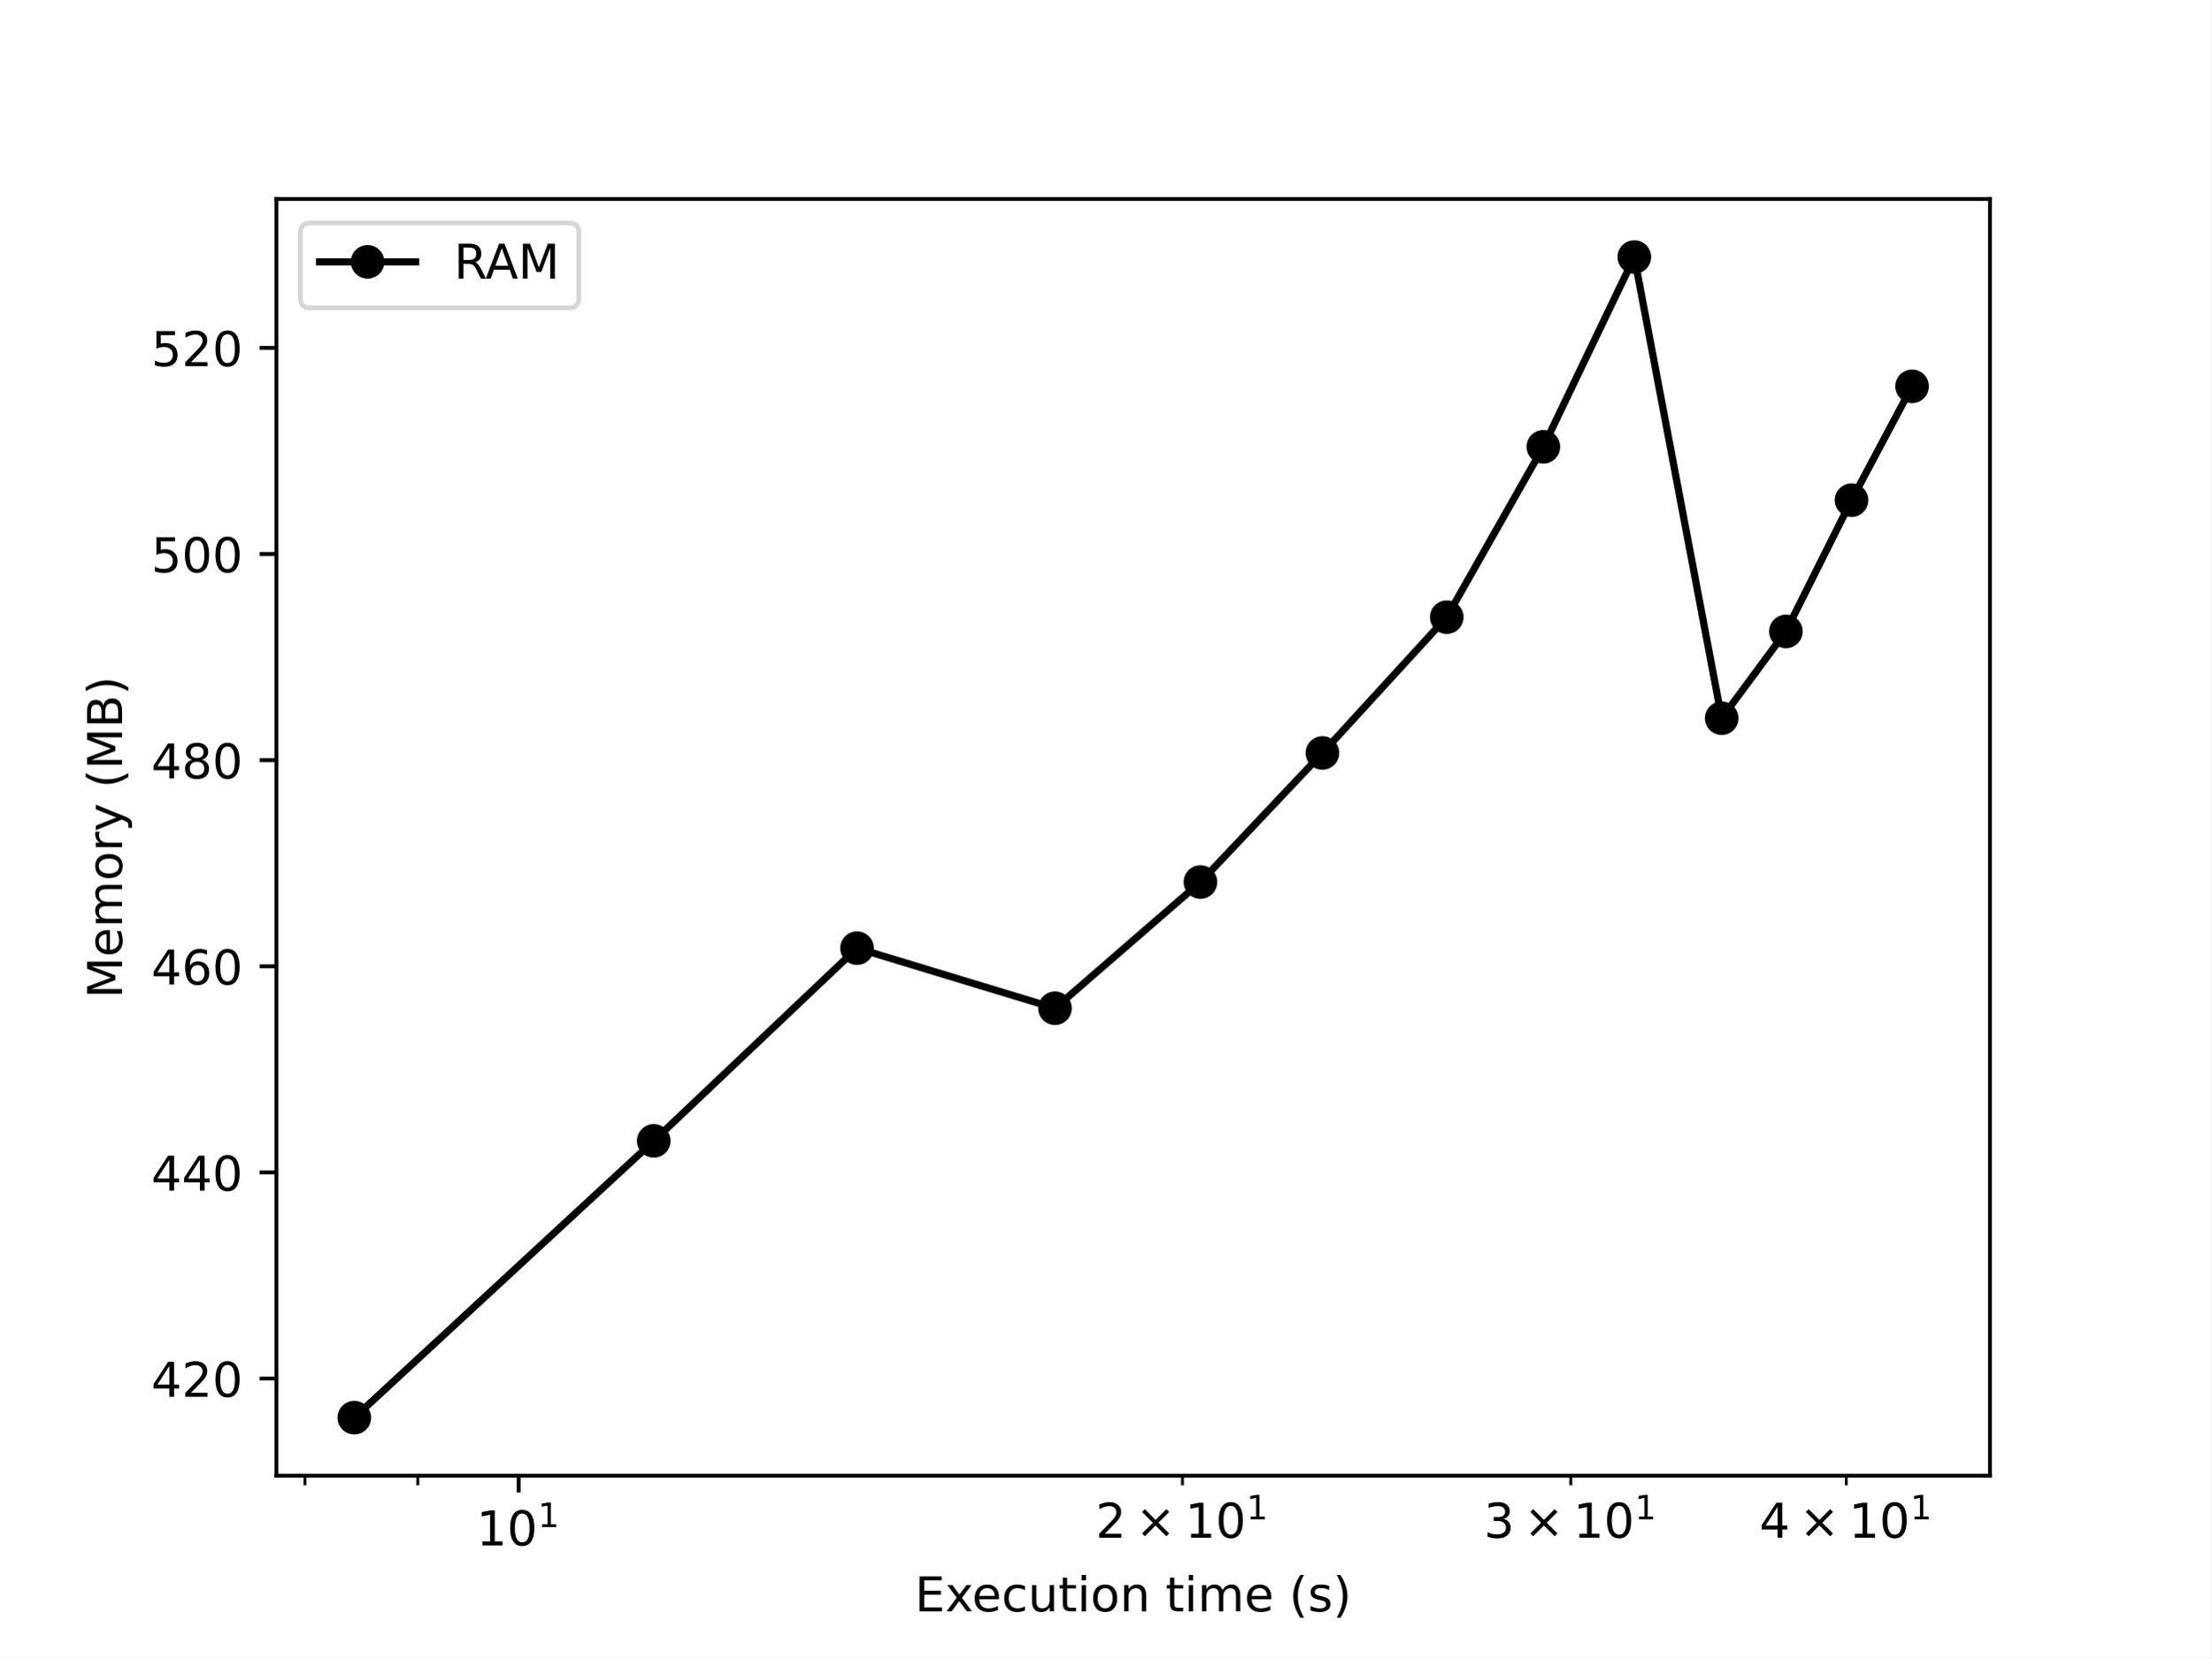
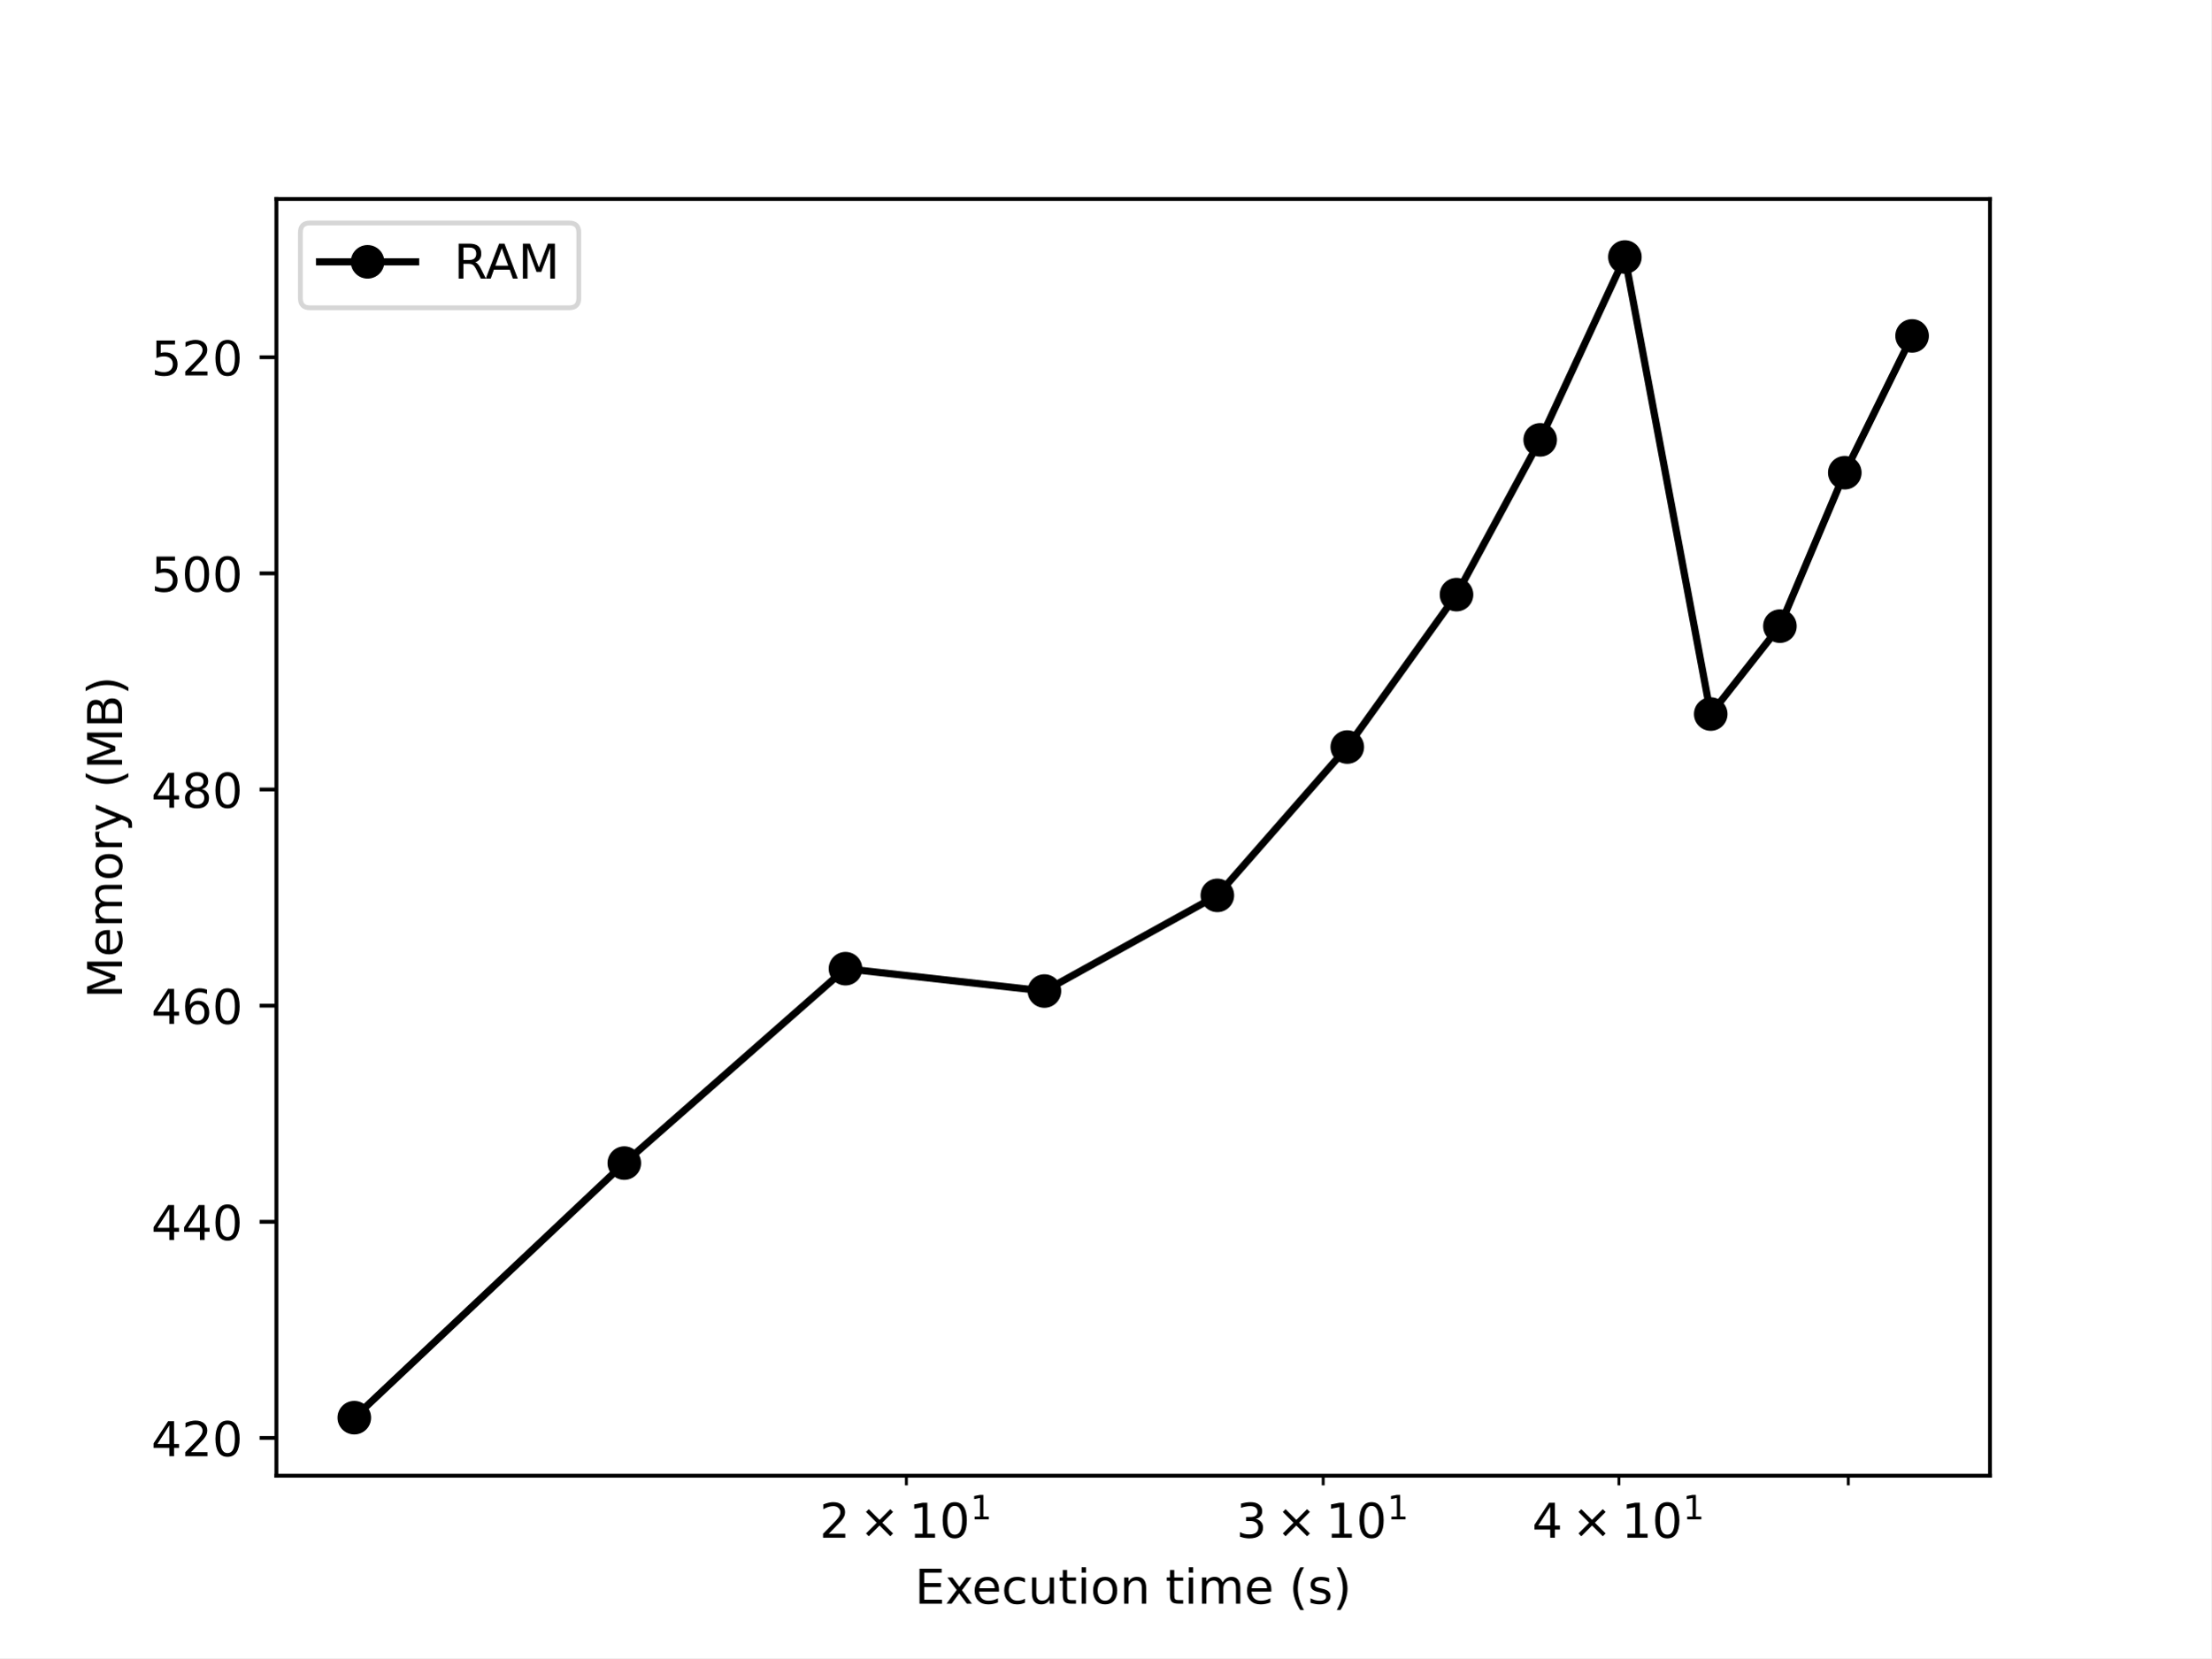
<svg xmlns="http://www.w3.org/2000/svg" xmlns:xlink="http://www.w3.org/1999/xlink" height="345.6pt" version="1.1" viewBox="0 0 460.8 345.6" width="460.8pt">
  <defs>
    <style type="text/css">*{stroke-linecap:butt;stroke-linejoin:round;}</style>
  </defs>
  <g id="figure_1">
    <g id="patch_1">
      <path d="M 0 345.6  L 460.8 345.6  L 460.8 0  L 0 0  z " style="fill:#ffffff;" />
    </g>
    <g id="axes_1">
      <g id="patch_2">
        <path d="M 57.6 307.584  L 414.72 307.584  L 414.72 41.472  L 57.6 41.472  z " style="fill:#ffffff;" />
      </g>
      <g id="matplotlib.axis_1">
        <g id="xtick_1">
          <g id="line2d_1">
            <defs>
-               <path d="M 0 0  L 0 3.5  " id="mfc6fac7fc9" style="stroke:#000000;stroke-width:0.8;" />
-             </defs>
-             <g>
-               <use style="stroke:#000000;stroke-width:0.8;" x="108.085" xlink:href="#mfc6fac7fc9" y="307.584" />
+               <path d="M 0 0  L 0 2  " id="m9ecac6b62e" style="stroke:#000000;stroke-width:0.6;" />
+             </defs>
+             <g>
+               <use style="stroke:#000000;stroke-width:0.6;" x="188.892" xlink:href="#m9ecac6b62e" y="307.584" />
            </g>
          </g>
          <g id="text_1">
-             <g transform="translate(99.28505 322.1824)scale(0.1 -0.1)">
-               <defs>
+             <g transform="translate(170.792 320.5824)scale(0.1 -0.1)">
+               <defs>
+                 <path d="M 19.188 8.297  L 53.609 8.297  L 53.609 0  L 7.328 0  L 7.328 8.297  Q 12.938 14.109 22.625 23.891  Q 32.328 33.688 34.812 36.531  Q 39.547 41.844 41.422 45.531  Q 43.312 49.219 43.312 52.781  Q 43.312 58.594 39.234 62.25  Q 35.156 65.922 28.609 65.922  Q 23.969 65.922 18.812 64.312  Q 13.672 62.703 7.812 59.422  L 7.812 69.391  Q 13.766 71.781 18.938 73  Q 24.125 74.219 28.422 74.219  Q 39.75 74.219 46.484 68.547  Q 53.219 62.891 53.219 53.422  Q 53.219 48.922 51.531 44.891  Q 49.859 40.875 45.406 35.406  Q 44.188 33.984 37.641 27.219  Q 31.109 20.453 19.188 8.297  z " id="DejaVuSans-50" />
+                 <path d="M 70.125 53.719  L 47.797 31.297  L 70.125 8.984  L 64.312 3.078  L 41.891 25.484  L 19.484 3.078  L 13.719 8.984  L 35.984 31.297  L 13.719 53.719  L 19.484 59.625  L 41.891 37.203  L 64.312 59.625  z " id="DejaVuSans-215" />
                <path d="M 12.406 8.297  L 28.516 8.297  L 28.516 63.922  L 10.984 60.406  L 10.984 69.391  L 28.422 72.906  L 38.281 72.906  L 38.281 8.297  L 54.391 8.297  L 54.391 0  L 12.406 0  z " id="DejaVuSans-49" />
                <path d="M 31.781 66.406  Q 24.172 66.406 20.328 58.906  Q 16.5 51.422 16.5 36.375  Q 16.5 21.391 20.328 13.891  Q 24.172 6.391 31.781 6.391  Q 39.453 6.391 43.281 13.891  Q 47.125 21.391 47.125 36.375  Q 47.125 51.422 43.281 58.906  Q 39.453 66.406 31.781 66.406  z M 31.781 74.219  Q 44.047 74.219 50.516 64.516  Q 56.984 54.828 56.984 36.375  Q 56.984 17.969 50.516 8.266  Q 44.047 -1.422 31.781 -1.422  Q 19.531 -1.422 13.062 8.266  Q 6.594 17.969 6.594 36.375  Q 6.594 54.828 13.062 64.516  Q 19.531 74.219 31.781 74.219  z " id="DejaVuSans-48" />
-               </defs>
-               <use transform="translate(0 0.684375)" xlink:href="#DejaVuSans-49" />
-               <use transform="translate(63.62305 0.684375)" xlink:href="#DejaVuSans-48" />
-               <use transform="translate(128.2031 38.96563)scale(0.7)" xlink:href="#DejaVuSans-49" />
-             </g>
-           </g>
-         </g>
-         <g id="xtick_2">
-           <g id="line2d_2">
-             <defs>
-               <path d="M 0 0  L 0 2  " id="md38255c715" style="stroke:#000000;stroke-width:0.6;" />
-             </defs>
-             <g>
-               <use style="stroke:#000000;stroke-width:0.6;" x="63.548" xlink:href="#md38255c715" y="307.584" />
-             </g>
-           </g>
-         </g>
-         <g id="xtick_3">
-           <g id="line2d_3">
-             <g>
-               <use style="stroke:#000000;stroke-width:0.6;" x="87.056" xlink:href="#md38255c715" y="307.584" />
-             </g>
-           </g>
-         </g>
-         <g id="xtick_4">
-           <g id="line2d_4">
-             <g>
-               <use style="stroke:#000000;stroke-width:0.6;" x="246.431" xlink:href="#md38255c715" y="307.584" />
-             </g>
-           </g>
-           <g id="text_2">
-             <g transform="translate(228.3313 320.5824)scale(0.1 -0.1)">
-               <defs>
-                 <path d="M 19.188 8.297  L 53.609 8.297  L 53.609 0  L 7.328 0  L 7.328 8.297  Q 12.938 14.109 22.625 23.891  Q 32.328 33.688 34.812 36.531  Q 39.547 41.844 41.422 45.531  Q 43.312 49.219 43.312 52.781  Q 43.312 58.594 39.234 62.25  Q 35.156 65.922 28.609 65.922  Q 23.969 65.922 18.812 64.312  Q 13.672 62.703 7.812 59.422  L 7.812 69.391  Q 13.766 71.781 18.938 73  Q 24.125 74.219 28.422 74.219  Q 39.75 74.219 46.484 68.547  Q 53.219 62.891 53.219 53.422  Q 53.219 48.922 51.531 44.891  Q 49.859 40.875 45.406 35.406  Q 44.188 33.984 37.641 27.219  Q 31.109 20.453 19.188 8.297  z " id="DejaVuSans-50" />
-                 <path d="M 70.125 53.719  L 47.797 31.297  L 70.125 8.984  L 64.312 3.078  L 41.891 25.484  L 19.484 3.078  L 13.719 8.984  L 35.984 31.297  L 13.719 53.719  L 19.484 59.625  L 41.891 37.203  L 64.312 59.625  z " id="DejaVuSans-215" />
              </defs>
              <use transform="translate(0 0.684375)" xlink:href="#DejaVuSans-50" />
              <use transform="translate(83.10547 0.684375)" xlink:href="#DejaVuSans-215" />
              <use transform="translate(186.377 0.684375)" xlink:href="#DejaVuSans-49" />
              <use transform="translate(250 0.684375)" xlink:href="#DejaVuSans-48" />
              <use transform="translate(314.5801 38.96563)scale(0.7)" xlink:href="#DejaVuSans-49" />
            </g>
          </g>
        </g>
-         <g id="xtick_5">
-           <g id="line2d_5">
-             <g>
-               <use style="stroke:#000000;stroke-width:0.6;" x="327.359" xlink:href="#md38255c715" y="307.584" />
-             </g>
-           </g>
-           <g id="text_3">
-             <g transform="translate(309.2586 320.5824)scale(0.1 -0.1)">
+         <g id="xtick_2">
+           <g id="line2d_2">
+             <g>
+               <use style="stroke:#000000;stroke-width:0.6;" x="275.758" xlink:href="#m9ecac6b62e" y="307.584" />
+             </g>
+           </g>
+           <g id="text_2">
+             <g transform="translate(257.6582 320.5824)scale(0.1 -0.1)">
              <defs>
                <path d="M 40.578 39.312  Q 47.656 37.797 51.625 33  Q 55.609 28.219 55.609 21.188  Q 55.609 10.406 48.188 4.484  Q 40.766 -1.422 27.094 -1.422  Q 22.516 -1.422 17.656 -0.516  Q 12.797 0.391 7.625 2.203  L 7.625 11.719  Q 11.719 9.328 16.594 8.109  Q 21.484 6.891 26.812 6.891  Q 36.078 6.891 40.938 10.547  Q 45.797 14.203 45.797 21.188  Q 45.797 27.641 41.281 31.266  Q 36.766 34.906 28.719 34.906  L 20.219 34.906  L 20.219 43.016  L 29.109 43.016  Q 36.375 43.016 40.234 45.922  Q 44.094 48.828 44.094 54.297  Q 44.094 59.906 40.109 62.906  Q 36.141 65.922 28.719 65.922  Q 24.656 65.922 20.016 65.031  Q 15.375 64.156 9.812 62.312  L 9.812 71.094  Q 15.438 72.656 20.344 73.438  Q 25.25 74.219 29.594 74.219  Q 40.828 74.219 47.359 69.109  Q 53.906 64.016 53.906 55.328  Q 53.906 49.266 50.438 45.094  Q 46.969 40.922 40.578 39.312  z " id="DejaVuSans-51" />
              </defs>
              <use transform="translate(0 0.684375)" xlink:href="#DejaVuSans-51" />
              <use transform="translate(83.10547 0.684375)" xlink:href="#DejaVuSans-215" />
              <use transform="translate(186.377 0.684375)" xlink:href="#DejaVuSans-49" />
              <use transform="translate(250 0.684375)" xlink:href="#DejaVuSans-48" />
              <use transform="translate(314.5801 38.96563)scale(0.7)" xlink:href="#DejaVuSans-49" />
            </g>
          </g>
        </g>
-         <g id="xtick_6">
-           <g id="line2d_6">
-             <g>
-               <use style="stroke:#000000;stroke-width:0.6;" x="384.778" xlink:href="#md38255c715" y="307.584" />
-             </g>
-           </g>
-           <g id="text_4">
-             <g transform="translate(366.6775 320.5824)scale(0.1 -0.1)">
+         <g id="xtick_3">
+           <g id="line2d_3">
+             <g>
+               <use style="stroke:#000000;stroke-width:0.6;" x="337.391" xlink:href="#m9ecac6b62e" y="307.584" />
+             </g>
+           </g>
+           <g id="text_3">
+             <g transform="translate(319.2907 320.5824)scale(0.1 -0.1)">
              <defs>
                <path d="M 37.797 64.312  L 12.891 25.391  L 37.797 25.391  z M 35.203 72.906  L 47.609 72.906  L 47.609 25.391  L 58.016 25.391  L 58.016 17.188  L 47.609 17.188  L 47.609 0  L 37.797 0  L 37.797 17.188  L 4.891 17.188  L 4.891 26.703  z " id="DejaVuSans-52" />
              </defs>
              <use transform="translate(0 0.684375)" xlink:href="#DejaVuSans-52" />
              <use transform="translate(83.10547 0.684375)" xlink:href="#DejaVuSans-215" />
              <use transform="translate(186.377 0.684375)" xlink:href="#DejaVuSans-49" />
              <use transform="translate(250 0.684375)" xlink:href="#DejaVuSans-48" />
              <use transform="translate(314.5801 38.96563)scale(0.7)" xlink:href="#DejaVuSans-49" />
            </g>
          </g>
        </g>
-         <g id="text_5">
-           <g transform="translate(190.6452 335.8606)scale(0.1 -0.1)">
+         <g id="xtick_4">
+           <g id="line2d_4">
+             <g>
+               <use style="stroke:#000000;stroke-width:0.6;" x="385.197" xlink:href="#m9ecac6b62e" y="307.584" />
+             </g>
+           </g>
+         </g>
+         <g id="text_4">
+           <g transform="translate(190.6452 334.2606)scale(0.1 -0.1)">
            <defs>
              <path d="M 9.812 72.906  L 55.906 72.906  L 55.906 64.594  L 19.672 64.594  L 19.672 43.016  L 54.391 43.016  L 54.391 34.719  L 19.672 34.719  L 19.672 8.297  L 56.781 8.297  L 56.781 0  L 9.812 0  z " id="DejaVuSans-69" />
              <path d="M 54.891 54.688  L 35.109 28.078  L 55.906 0  L 45.312 0  L 29.391 21.484  L 13.484 0  L 2.875 0  L 24.125 28.609  L 4.688 54.688  L 15.281 54.688  L 29.781 35.203  L 44.281 54.688  z " id="DejaVuSans-120" />
              <path d="M 56.203 29.594  L 56.203 25.203  L 14.891 25.203  Q 15.484 15.922 20.484 11.062  Q 25.484 6.203 34.422 6.203  Q 39.594 6.203 44.453 7.469  Q 49.312 8.734 54.109 11.281  L 54.109 2.781  Q 49.266 0.734 44.188 -0.344  Q 39.109 -1.422 33.891 -1.422  Q 20.797 -1.422 13.156 6.188  Q 5.516 13.812 5.516 26.812  Q 5.516 40.234 12.766 48.109  Q 20.016 56 32.328 56  Q 43.359 56 49.781 48.891  Q 56.203 41.797 56.203 29.594  z M 47.219 32.234  Q 47.125 39.594 43.094 43.984  Q 39.062 48.391 32.422 48.391  Q 24.906 48.391 20.391 44.141  Q 15.875 39.891 15.188 32.172  z " id="DejaVuSans-101" />
              <path d="M 48.781 52.594  L 48.781 44.188  Q 44.969 46.297 41.141 47.344  Q 37.312 48.391 33.406 48.391  Q 24.656 48.391 19.812 42.844  Q 14.984 37.312 14.984 27.297  Q 14.984 17.281 19.812 11.734  Q 24.656 6.203 33.406 6.203  Q 37.312 6.203 41.141 7.25  Q 44.969 8.297 48.781 10.406  L 48.781 2.094  Q 45.016 0.344 40.984 -0.531  Q 36.969 -1.422 32.422 -1.422  Q 20.062 -1.422 12.781 6.344  Q 5.516 14.109 5.516 27.297  Q 5.516 40.672 12.859 48.328  Q 20.219 56 33.016 56  Q 37.156 56 41.109 55.141  Q 45.062 54.297 48.781 52.594  z " id="DejaVuSans-99" />
              <path d="M 8.5 21.578  L 8.5 54.688  L 17.484 54.688  L 17.484 21.922  Q 17.484 14.156 20.5 10.266  Q 23.531 6.391 29.594 6.391  Q 36.859 6.391 41.078 11.031  Q 45.312 15.672 45.312 23.688  L 45.312 54.688  L 54.297 54.688  L 54.297 0  L 45.312 0  L 45.312 8.406  Q 42.047 3.422 37.719 1  Q 33.406 -1.422 27.688 -1.422  Q 18.266 -1.422 13.375 4.438  Q 8.5 10.297 8.5 21.578  z M 31.109 56  z " id="DejaVuSans-117" />
              <path d="M 18.312 70.219  L 18.312 54.688  L 36.812 54.688  L 36.812 47.703  L 18.312 47.703  L 18.312 18.016  Q 18.312 11.328 20.141 9.422  Q 21.969 7.516 27.594 7.516  L 36.812 7.516  L 36.812 0  L 27.594 0  Q 17.188 0 13.234 3.875  Q 9.281 7.766 9.281 18.016  L 9.281 47.703  L 2.688 47.703  L 2.688 54.688  L 9.281 54.688  L 9.281 70.219  z " id="DejaVuSans-116" />
              <path d="M 9.422 54.688  L 18.406 54.688  L 18.406 0  L 9.422 0  z M 9.422 75.984  L 18.406 75.984  L 18.406 64.594  L 9.422 64.594  z " id="DejaVuSans-105" />
              <path d="M 30.609 48.391  Q 23.391 48.391 19.188 42.75  Q 14.984 37.109 14.984 27.297  Q 14.984 17.484 19.156 11.844  Q 23.344 6.203 30.609 6.203  Q 37.797 6.203 41.984 11.859  Q 46.188 17.531 46.188 27.297  Q 46.188 37.016 41.984 42.703  Q 37.797 48.391 30.609 48.391  z M 30.609 56  Q 42.328 56 49.016 48.375  Q 55.719 40.766 55.719 27.297  Q 55.719 13.875 49.016 6.219  Q 42.328 -1.422 30.609 -1.422  Q 18.844 -1.422 12.172 6.219  Q 5.516 13.875 5.516 27.297  Q 5.516 40.766 12.172 48.375  Q 18.844 56 30.609 56  z " id="DejaVuSans-111" />
              <path d="M 54.891 33.016  L 54.891 0  L 45.906 0  L 45.906 32.719  Q 45.906 40.484 42.875 44.328  Q 39.844 48.188 33.797 48.188  Q 26.516 48.188 22.312 43.547  Q 18.109 38.922 18.109 30.906  L 18.109 0  L 9.078 0  L 9.078 54.688  L 18.109 54.688  L 18.109 46.188  Q 21.344 51.125 25.703 53.562  Q 30.078 56 35.797 56  Q 45.219 56 50.047 50.172  Q 54.891 44.344 54.891 33.016  z " id="DejaVuSans-110" />
              <path id="DejaVuSans-32" />
              <path d="M 52 44.188  Q 55.375 50.25 60.062 53.125  Q 64.75 56 71.094 56  Q 79.641 56 84.281 50.016  Q 88.922 44.047 88.922 33.016  L 88.922 0  L 79.891 0  L 79.891 32.719  Q 79.891 40.578 77.094 44.375  Q 74.312 48.188 68.609 48.188  Q 61.625 48.188 57.562 43.547  Q 53.516 38.922 53.516 30.906  L 53.516 0  L 44.484 0  L 44.484 32.719  Q 44.484 40.625 41.703 44.406  Q 38.922 48.188 33.109 48.188  Q 26.219 48.188 22.156 43.531  Q 18.109 38.875 18.109 30.906  L 18.109 0  L 9.078 0  L 9.078 54.688  L 18.109 54.688  L 18.109 46.188  Q 21.188 51.219 25.484 53.609  Q 29.781 56 35.688 56  Q 41.656 56 45.828 52.969  Q 50 49.953 52 44.188  z " id="DejaVuSans-109" />
              <path d="M 31 75.875  Q 24.469 64.656 21.281 53.656  Q 18.109 42.672 18.109 31.391  Q 18.109 20.125 21.312 9.062  Q 24.516 -2 31 -13.188  L 23.188 -13.188  Q 15.875 -1.703 12.234 9.375  Q 8.594 20.453 8.594 31.391  Q 8.594 42.281 12.203 53.312  Q 15.828 64.359 23.188 75.875  z " id="DejaVuSans-40" />
              <path d="M 44.281 53.078  L 44.281 44.578  Q 40.484 46.531 36.375 47.5  Q 32.281 48.484 27.875 48.484  Q 21.188 48.484 17.844 46.438  Q 14.5 44.391 14.5 40.281  Q 14.5 37.156 16.891 35.375  Q 19.281 33.594 26.516 31.984  L 29.594 31.297  Q 39.156 29.25 43.188 25.516  Q 47.219 21.781 47.219 15.094  Q 47.219 7.469 41.188 3.016  Q 35.156 -1.422 24.609 -1.422  Q 20.219 -1.422 15.453 -0.562  Q 10.688 0.297 5.422 2  L 5.422 11.281  Q 10.406 8.688 15.234 7.391  Q 20.062 6.109 24.812 6.109  Q 31.156 6.109 34.562 8.281  Q 37.984 10.453 37.984 14.406  Q 37.984 18.062 35.516 20.016  Q 33.062 21.969 24.703 23.781  L 21.578 24.516  Q 13.234 26.266 9.516 29.906  Q 5.812 33.547 5.812 39.891  Q 5.812 47.609 11.281 51.797  Q 16.75 56 26.812 56  Q 31.781 56 36.172 55.266  Q 40.578 54.547 44.281 53.078  z " id="DejaVuSans-115" />
              <path d="M 8.016 75.875  L 15.828 75.875  Q 23.141 64.359 26.781 53.312  Q 30.422 42.281 30.422 31.391  Q 30.422 20.453 26.781 9.375  Q 23.141 -1.703 15.828 -13.188  L 8.016 -13.188  Q 14.5 -2 17.703 9.062  Q 20.906 20.125 20.906 31.391  Q 20.906 42.672 17.703 53.656  Q 14.5 64.656 8.016 75.875  z " id="DejaVuSans-41" />
            </defs>
            <use xlink:href="#DejaVuSans-69" />
            <use x="63.184" xlink:href="#DejaVuSans-120" />
            <use x="119.238" xlink:href="#DejaVuSans-101" />
            <use x="180.762" xlink:href="#DejaVuSans-99" />
            <use x="235.742" xlink:href="#DejaVuSans-117" />
            <use x="299.121" xlink:href="#DejaVuSans-116" />
            <use x="338.33" xlink:href="#DejaVuSans-105" />
            <use x="366.113" xlink:href="#DejaVuSans-111" />
            <use x="427.295" xlink:href="#DejaVuSans-110" />
            <use x="490.674" xlink:href="#DejaVuSans-32" />
            <use x="522.461" xlink:href="#DejaVuSans-116" />
            <use x="561.67" xlink:href="#DejaVuSans-105" />
            <use x="589.453" xlink:href="#DejaVuSans-109" />
            <use x="686.865" xlink:href="#DejaVuSans-101" />
            <use x="748.389" xlink:href="#DejaVuSans-32" />
            <use x="780.176" xlink:href="#DejaVuSans-40" />
            <use x="819.189" xlink:href="#DejaVuSans-115" />
            <use x="871.289" xlink:href="#DejaVuSans-41" />
          </g>
        </g>
      </g>
      <g id="matplotlib.axis_2">
        <g id="ytick_1">
-           <g id="line2d_7">
-             <defs>
-               <path d="M 0 0  L -3.5 0  " id="m3e5b359aab" style="stroke:#000000;stroke-width:0.8;" />
-             </defs>
-             <g>
-               <use style="stroke:#000000;stroke-width:0.8;" x="57.6" xlink:href="#m3e5b359aab" y="287.339" />
-             </g>
-           </g>
-           <g id="text_6">
-             <g transform="translate(31.5125 291.1382)scale(0.1 -0.1)">
+           <g id="line2d_5">
+             <defs>
+               <path d="M 0 0  L -3.5 0  " id="m6e0061d6b6" style="stroke:#000000;stroke-width:0.8;" />
+             </defs>
+             <g>
+               <use style="stroke:#000000;stroke-width:0.8;" x="57.6" xlink:href="#m6e0061d6b6" y="299.713" />
+             </g>
+           </g>
+           <g id="text_5">
+             <g transform="translate(31.5125 303.5124)scale(0.1 -0.1)">
              <use xlink:href="#DejaVuSans-52" />
              <use x="63.623" xlink:href="#DejaVuSans-50" />
              <use x="127.246" xlink:href="#DejaVuSans-48" />
            </g>
          </g>
        </g>
        <g id="ytick_2">
-           <g id="line2d_8">
-             <g>
-               <use style="stroke:#000000;stroke-width:0.8;" x="57.6" xlink:href="#m3e5b359aab" y="244.372" />
-             </g>
-           </g>
-           <g id="text_7">
-             <g transform="translate(31.5125 248.1711)scale(0.1 -0.1)">
+           <g id="line2d_6">
+             <g>
+               <use style="stroke:#000000;stroke-width:0.8;" x="57.6" xlink:href="#m6e0061d6b6" y="254.662" />
+             </g>
+           </g>
+           <g id="text_6">
+             <g transform="translate(31.5125 258.4609)scale(0.1 -0.1)">
              <use xlink:href="#DejaVuSans-52" />
              <use x="63.623" xlink:href="#DejaVuSans-52" />
              <use x="127.246" xlink:href="#DejaVuSans-48" />
            </g>
          </g>
        </g>
        <g id="ytick_3">
-           <g id="line2d_9">
-             <g>
-               <use style="stroke:#000000;stroke-width:0.8;" x="57.6" xlink:href="#m3e5b359aab" y="201.405" />
-             </g>
-           </g>
-           <g id="text_8">
-             <g transform="translate(31.5125 205.2041)scale(0.1 -0.1)">
+           <g id="line2d_7">
+             <g>
+               <use style="stroke:#000000;stroke-width:0.8;" x="57.6" xlink:href="#m6e0061d6b6" y="209.61" />
+             </g>
+           </g>
+           <g id="text_7">
+             <g transform="translate(31.5125 213.4094)scale(0.1 -0.1)">
              <defs>
                <path d="M 33.016 40.375  Q 26.375 40.375 22.484 35.828  Q 18.609 31.297 18.609 23.391  Q 18.609 15.531 22.484 10.953  Q 26.375 6.391 33.016 6.391  Q 39.656 6.391 43.531 10.953  Q 47.406 15.531 47.406 23.391  Q 47.406 31.297 43.531 35.828  Q 39.656 40.375 33.016 40.375  z M 52.594 71.297  L 52.594 62.312  Q 48.875 64.062 45.094 64.984  Q 41.312 65.922 37.594 65.922  Q 27.828 65.922 22.672 59.328  Q 17.531 52.734 16.797 39.406  Q 19.672 43.656 24.016 45.922  Q 28.375 48.188 33.594 48.188  Q 44.578 48.188 50.953 41.516  Q 57.328 34.859 57.328 23.391  Q 57.328 12.156 50.688 5.359  Q 44.047 -1.422 33.016 -1.422  Q 20.359 -1.422 13.672 8.266  Q 6.984 17.969 6.984 36.375  Q 6.984 53.656 15.188 63.938  Q 23.391 74.219 37.203 74.219  Q 40.922 74.219 44.703 73.484  Q 48.484 72.75 52.594 71.297  z " id="DejaVuSans-54" />
              </defs>
              <use xlink:href="#DejaVuSans-52" />
              <use x="63.623" xlink:href="#DejaVuSans-54" />
              <use x="127.246" xlink:href="#DejaVuSans-48" />
            </g>
          </g>
        </g>
        <g id="ytick_4">
-           <g id="line2d_10">
-             <g>
-               <use style="stroke:#000000;stroke-width:0.8;" x="57.6" xlink:href="#m3e5b359aab" y="158.438" />
-             </g>
-           </g>
-           <g id="text_9">
-             <g transform="translate(31.5125 162.2371)scale(0.1 -0.1)">
+           <g id="line2d_8">
+             <g>
+               <use style="stroke:#000000;stroke-width:0.8;" x="57.6" xlink:href="#m6e0061d6b6" y="164.559" />
+             </g>
+           </g>
+           <g id="text_8">
+             <g transform="translate(31.5125 168.3579)scale(0.1 -0.1)">
              <defs>
                <path d="M 31.781 34.625  Q 24.75 34.625 20.719 30.859  Q 16.703 27.094 16.703 20.516  Q 16.703 13.922 20.719 10.156  Q 24.75 6.391 31.781 6.391  Q 38.812 6.391 42.859 10.172  Q 46.922 13.969 46.922 20.516  Q 46.922 27.094 42.891 30.859  Q 38.875 34.625 31.781 34.625  z M 21.922 38.812  Q 15.578 40.375 12.031 44.719  Q 8.5 49.078 8.5 55.328  Q 8.5 64.062 14.719 69.141  Q 20.953 74.219 31.781 74.219  Q 42.672 74.219 48.875 69.141  Q 55.078 64.062 55.078 55.328  Q 55.078 49.078 51.531 44.719  Q 48 40.375 41.703 38.812  Q 48.828 37.156 52.797 32.312  Q 56.781 27.484 56.781 20.516  Q 56.781 9.906 50.312 4.234  Q 43.844 -1.422 31.781 -1.422  Q 19.734 -1.422 13.25 4.234  Q 6.781 9.906 6.781 20.516  Q 6.781 27.484 10.781 32.312  Q 14.797 37.156 21.922 38.812  z M 18.312 54.391  Q 18.312 48.734 21.844 45.562  Q 25.391 42.391 31.781 42.391  Q 38.141 42.391 41.719 45.562  Q 45.312 48.734 45.312 54.391  Q 45.312 60.062 41.719 63.234  Q 38.141 66.406 31.781 66.406  Q 25.391 66.406 21.844 63.234  Q 18.312 60.062 18.312 54.391  z " id="DejaVuSans-56" />
              </defs>
              <use xlink:href="#DejaVuSans-52" />
              <use x="63.623" xlink:href="#DejaVuSans-56" />
              <use x="127.246" xlink:href="#DejaVuSans-48" />
            </g>
          </g>
        </g>
        <g id="ytick_5">
-           <g id="line2d_11">
-             <g>
-               <use style="stroke:#000000;stroke-width:0.8;" x="57.6" xlink:href="#m3e5b359aab" y="115.471" />
-             </g>
-           </g>
-           <g id="text_10">
-             <g transform="translate(31.5125 119.27)scale(0.1 -0.1)">
+           <g id="line2d_9">
+             <g>
+               <use style="stroke:#000000;stroke-width:0.8;" x="57.6" xlink:href="#m6e0061d6b6" y="119.507" />
+             </g>
+           </g>
+           <g id="text_9">
+             <g transform="translate(31.5125 123.3064)scale(0.1 -0.1)">
              <defs>
                <path d="M 10.797 72.906  L 49.516 72.906  L 49.516 64.594  L 19.828 64.594  L 19.828 46.734  Q 21.969 47.469 24.109 47.828  Q 26.266 48.188 28.422 48.188  Q 40.625 48.188 47.75 41.5  Q 54.891 34.812 54.891 23.391  Q 54.891 11.625 47.562 5.094  Q 40.234 -1.422 26.906 -1.422  Q 22.312 -1.422 17.547 -0.641  Q 12.797 0.141 7.719 1.703  L 7.719 11.625  Q 12.109 9.234 16.797 8.062  Q 21.484 6.891 26.703 6.891  Q 35.156 6.891 40.078 11.328  Q 45.016 15.766 45.016 23.391  Q 45.016 31 40.078 35.438  Q 35.156 39.891 26.703 39.891  Q 22.75 39.891 18.812 39.016  Q 14.891 38.141 10.797 36.281  z " id="DejaVuSans-53" />
              </defs>
              <use xlink:href="#DejaVuSans-53" />
              <use x="63.623" xlink:href="#DejaVuSans-48" />
              <use x="127.246" xlink:href="#DejaVuSans-48" />
            </g>
          </g>
        </g>
        <g id="ytick_6">
-           <g id="line2d_12">
-             <g>
-               <use style="stroke:#000000;stroke-width:0.8;" x="57.6" xlink:href="#m3e5b359aab" y="72.504" />
-             </g>
-           </g>
-           <g id="text_11">
-             <g transform="translate(31.5125 76.30297)scale(0.1 -0.1)">
+           <g id="line2d_10">
+             <g>
+               <use style="stroke:#000000;stroke-width:0.8;" x="57.6" xlink:href="#m6e0061d6b6" y="74.456" />
+             </g>
+           </g>
+           <g id="text_10">
+             <g transform="translate(31.5125 78.25496)scale(0.1 -0.1)">
              <use xlink:href="#DejaVuSans-53" />
              <use x="63.623" xlink:href="#DejaVuSans-50" />
              <use x="127.246" xlink:href="#DejaVuSans-48" />
            </g>
          </g>
        </g>
-         <g id="text_12">
+         <g id="text_11">
          <g transform="translate(25.43281 208.0983)rotate(-90)scale(0.1 -0.1)">
            <defs>
              <path d="M 9.812 72.906  L 24.516 72.906  L 43.109 23.297  L 61.812 72.906  L 76.516 72.906  L 76.516 0  L 66.891 0  L 66.891 64.016  L 48.094 14.016  L 38.188 14.016  L 19.391 64.016  L 19.391 0  L 9.812 0  z " id="DejaVuSans-77" />
              <path d="M 41.109 46.297  Q 39.594 47.172 37.812 47.578  Q 36.031 48 33.891 48  Q 26.266 48 22.188 43.047  Q 18.109 38.094 18.109 28.812  L 18.109 0  L 9.078 0  L 9.078 54.688  L 18.109 54.688  L 18.109 46.188  Q 20.953 51.172 25.484 53.578  Q 30.031 56 36.531 56  Q 37.453 56 38.578 55.875  Q 39.703 55.766 41.062 55.516  z " id="DejaVuSans-114" />
              <path d="M 32.172 -5.078  Q 28.375 -14.844 24.75 -17.812  Q 21.141 -20.797 15.094 -20.797  L 7.906 -20.797  L 7.906 -13.281  L 13.188 -13.281  Q 16.891 -13.281 18.938 -11.516  Q 21 -9.766 23.484 -3.219  L 25.094 0.875  L 2.984 54.688  L 12.5 54.688  L 29.594 11.922  L 46.688 54.688  L 56.203 54.688  z " id="DejaVuSans-121" />
              <path d="M 19.672 34.812  L 19.672 8.109  L 35.5 8.109  Q 43.453 8.109 47.281 11.406  Q 51.125 14.703 51.125 21.484  Q 51.125 28.328 47.281 31.562  Q 43.453 34.812 35.5 34.812  z M 19.672 64.797  L 19.672 42.828  L 34.281 42.828  Q 41.5 42.828 45.031 45.531  Q 48.578 48.25 48.578 53.812  Q 48.578 59.328 45.031 62.062  Q 41.5 64.797 34.281 64.797  z M 9.812 72.906  L 35.016 72.906  Q 46.297 72.906 52.391 68.219  Q 58.5 63.531 58.5 54.891  Q 58.5 48.188 55.375 44.234  Q 52.25 40.281 46.188 39.312  Q 53.469 37.75 57.5 32.781  Q 61.531 27.828 61.531 20.406  Q 61.531 10.641 54.891 5.312  Q 48.25 0 35.984 0  L 9.812 0  z " id="DejaVuSans-66" />
            </defs>
            <use xlink:href="#DejaVuSans-77" />
            <use x="86.279" xlink:href="#DejaVuSans-101" />
            <use x="147.803" xlink:href="#DejaVuSans-109" />
            <use x="245.215" xlink:href="#DejaVuSans-111" />
            <use x="306.396" xlink:href="#DejaVuSans-114" />
            <use x="347.51" xlink:href="#DejaVuSans-121" />
            <use x="406.689" xlink:href="#DejaVuSans-32" />
            <use x="438.477" xlink:href="#DejaVuSans-40" />
            <use x="477.49" xlink:href="#DejaVuSans-77" />
            <use x="563.77" xlink:href="#DejaVuSans-66" />
            <use x="632.373" xlink:href="#DejaVuSans-41" />
          </g>
        </g>
      </g>
-       <g id="line2d_13">
-         <path clip-path="url(#pf5e9f72f07)" d="M 73.833 295.488  L 136.238 237.797  L 178.603 197.627  L 219.862 210.149  L 250.177 183.847  L 275.603 156.937  L 301.514 128.629  L 321.643 93.122  L 340.603 53.568  L 358.815 149.695  L 372.192 131.603  L 385.87 104.245  L 398.487 80.513  " style="fill:none;stroke:#000000;stroke-linecap:square;stroke-width:1.5;" />
+       <g id="line2d_11">
+         <path clip-path="url(#pe62365b193)" d="M 73.833 295.488  L 130.106 242.426  L 176.202 201.903  L 217.658 206.563  L 253.701 186.624  L 280.778 155.706  L 303.543 123.939  L 320.982 91.674  L 338.635 53.568  L 356.522 148.832  L 370.94 130.508  L 384.462 98.52  L 398.487 70.01  " style="fill:none;stroke:#000000;stroke-linecap:square;stroke-width:1.5;" />
        <defs>
-           <path d="M 0 3  C 0.796 3 1.559 2.684 2.121 2.121  C 2.684 1.559 3 0.796 3 0  C 3 -0.796 2.684 -1.559 2.121 -2.121  C 1.559 -2.684 0.796 -3 0 -3  C -0.796 -3 -1.559 -2.684 -2.121 -2.121  C -2.684 -1.559 -3 -0.796 -3 0  C -3 0.796 -2.684 1.559 -2.121 2.121  C -1.559 2.684 -0.796 3 0 3  z " id="m4b4d52627e" style="stroke:#000000;" />
+           <path d="M 0 3  C 0.796 3 1.559 2.684 2.121 2.121  C 2.684 1.559 3 0.796 3 0  C 3 -0.796 2.684 -1.559 2.121 -2.121  C 1.559 -2.684 0.796 -3 0 -3  C -0.796 -3 -1.559 -2.684 -2.121 -2.121  C -2.684 -1.559 -3 -0.796 -3 0  C -3 0.796 -2.684 1.559 -2.121 2.121  C -1.559 2.684 -0.796 3 0 3  z " id="mbe68b693e4" style="stroke:#000000;" />
        </defs>
-         <g clip-path="url(#pf5e9f72f07)">
-           <use style="stroke:#000000;" x="73.833" xlink:href="#m4b4d52627e" y="295.488" />
-           <use style="stroke:#000000;" x="136.238" xlink:href="#m4b4d52627e" y="237.797" />
-           <use style="stroke:#000000;" x="178.603" xlink:href="#m4b4d52627e" y="197.627" />
-           <use style="stroke:#000000;" x="219.862" xlink:href="#m4b4d52627e" y="210.149" />
-           <use style="stroke:#000000;" x="250.177" xlink:href="#m4b4d52627e" y="183.847" />
-           <use style="stroke:#000000;" x="275.603" xlink:href="#m4b4d52627e" y="156.937" />
-           <use style="stroke:#000000;" x="301.514" xlink:href="#m4b4d52627e" y="128.629" />
-           <use style="stroke:#000000;" x="321.643" xlink:href="#m4b4d52627e" y="93.122" />
-           <use style="stroke:#000000;" x="340.603" xlink:href="#m4b4d52627e" y="53.568" />
-           <use style="stroke:#000000;" x="358.815" xlink:href="#m4b4d52627e" y="149.695" />
-           <use style="stroke:#000000;" x="372.192" xlink:href="#m4b4d52627e" y="131.603" />
-           <use style="stroke:#000000;" x="385.87" xlink:href="#m4b4d52627e" y="104.245" />
-           <use style="stroke:#000000;" x="398.487" xlink:href="#m4b4d52627e" y="80.513" />
+         <g clip-path="url(#pe62365b193)">
+           <use style="stroke:#000000;" x="73.833" xlink:href="#mbe68b693e4" y="295.488" />
+           <use style="stroke:#000000;" x="130.106" xlink:href="#mbe68b693e4" y="242.426" />
+           <use style="stroke:#000000;" x="176.202" xlink:href="#mbe68b693e4" y="201.903" />
+           <use style="stroke:#000000;" x="217.658" xlink:href="#mbe68b693e4" y="206.563" />
+           <use style="stroke:#000000;" x="253.701" xlink:href="#mbe68b693e4" y="186.624" />
+           <use style="stroke:#000000;" x="280.778" xlink:href="#mbe68b693e4" y="155.706" />
+           <use style="stroke:#000000;" x="303.543" xlink:href="#mbe68b693e4" y="123.939" />
+           <use style="stroke:#000000;" x="320.982" xlink:href="#mbe68b693e4" y="91.674" />
+           <use style="stroke:#000000;" x="338.635" xlink:href="#mbe68b693e4" y="53.568" />
+           <use style="stroke:#000000;" x="356.522" xlink:href="#mbe68b693e4" y="148.832" />
+           <use style="stroke:#000000;" x="370.94" xlink:href="#mbe68b693e4" y="130.508" />
+           <use style="stroke:#000000;" x="384.462" xlink:href="#mbe68b693e4" y="98.52" />
+           <use style="stroke:#000000;" x="398.487" xlink:href="#mbe68b693e4" y="70.01" />
        </g>
      </g>
      <g id="patch_3">
        <path d="M 57.6 307.584  L 57.6 41.472  " style="fill:none;stroke:#000000;stroke-linecap:square;stroke-linejoin:miter;stroke-width:0.8;" />
      </g>
      <g id="patch_4">
        <path d="M 414.72 307.584  L 414.72 41.472  " style="fill:none;stroke:#000000;stroke-linecap:square;stroke-linejoin:miter;stroke-width:0.8;" />
      </g>
      <g id="patch_5">
        <path d="M 57.6 307.584  L 414.72 307.584  " style="fill:none;stroke:#000000;stroke-linecap:square;stroke-linejoin:miter;stroke-width:0.8;" />
      </g>
      <g id="patch_6">
        <path d="M 57.6 41.472  L 414.72 41.472  " style="fill:none;stroke:#000000;stroke-linecap:square;stroke-linejoin:miter;stroke-width:0.8;" />
      </g>
      <g id="legend_1">
        <g id="patch_7">
          <path d="M 64.6 64.15  L 118.617 64.15  Q 120.617 64.15 120.617 62.15  L 120.617 48.472  Q 120.617 46.472 118.617 46.472  L 64.6 46.472  Q 62.6 46.472 62.6 48.472  L 62.6 62.15  Q 62.6 64.15 64.6 64.15  z " style="fill:#ffffff;opacity:0.8;stroke:#cccccc;stroke-linejoin:miter;" />
        </g>
-         <g id="line2d_14">
+         <g id="line2d_12">
          <path d="M 66.6 54.57  L 86.6 54.57  " style="fill:none;stroke:#000000;stroke-linecap:square;stroke-width:1.5;" />
        </g>
-         <g id="line2d_15">
+         <g id="line2d_13">
          <g>
-             <use style="stroke:#000000;" x="76.6" xlink:href="#m4b4d52627e" y="54.57" />
-           </g>
-         </g>
-         <g id="text_13">
+             <use style="stroke:#000000;" x="76.6" xlink:href="#mbe68b693e4" y="54.57" />
+           </g>
+         </g>
+         <g id="text_12">
          <g transform="translate(94.6 58.07044)scale(0.1 -0.1)">
            <defs>
              <path d="M 44.391 34.188  Q 47.562 33.109 50.562 29.594  Q 53.562 26.078 56.594 19.922  L 66.609 0  L 56 0  L 46.688 18.703  Q 43.062 26.031 39.672 28.422  Q 36.281 30.812 30.422 30.812  L 19.672 30.812  L 19.672 0  L 9.812 0  L 9.812 72.906  L 32.078 72.906  Q 44.578 72.906 50.734 67.672  Q 56.891 62.453 56.891 51.906  Q 56.891 45.016 53.688 40.469  Q 50.484 35.938 44.391 34.188  z M 19.672 64.797  L 19.672 38.922  L 32.078 38.922  Q 39.203 38.922 42.844 42.219  Q 46.484 45.516 46.484 51.906  Q 46.484 58.297 42.844 61.547  Q 39.203 64.797 32.078 64.797  z " id="DejaVuSans-82" />
              <path d="M 34.188 63.188  L 20.797 26.906  L 47.609 26.906  z M 28.609 72.906  L 39.797 72.906  L 67.578 0  L 57.328 0  L 50.688 18.703  L 17.828 18.703  L 11.188 0  L 0.781 0  z " id="DejaVuSans-65" />
            </defs>
            <use xlink:href="#DejaVuSans-82" />
            <use x="65.482" xlink:href="#DejaVuSans-65" />
            <use x="133.891" xlink:href="#DejaVuSans-77" />
          </g>
        </g>
      </g>
    </g>
  </g>
  <defs>
-     <clipPath id="pf5e9f72f07">
+     <clipPath id="pe62365b193">
      <rect height="266.112" width="357.12" x="57.6" y="41.472" />
    </clipPath>
  </defs>
</svg>
